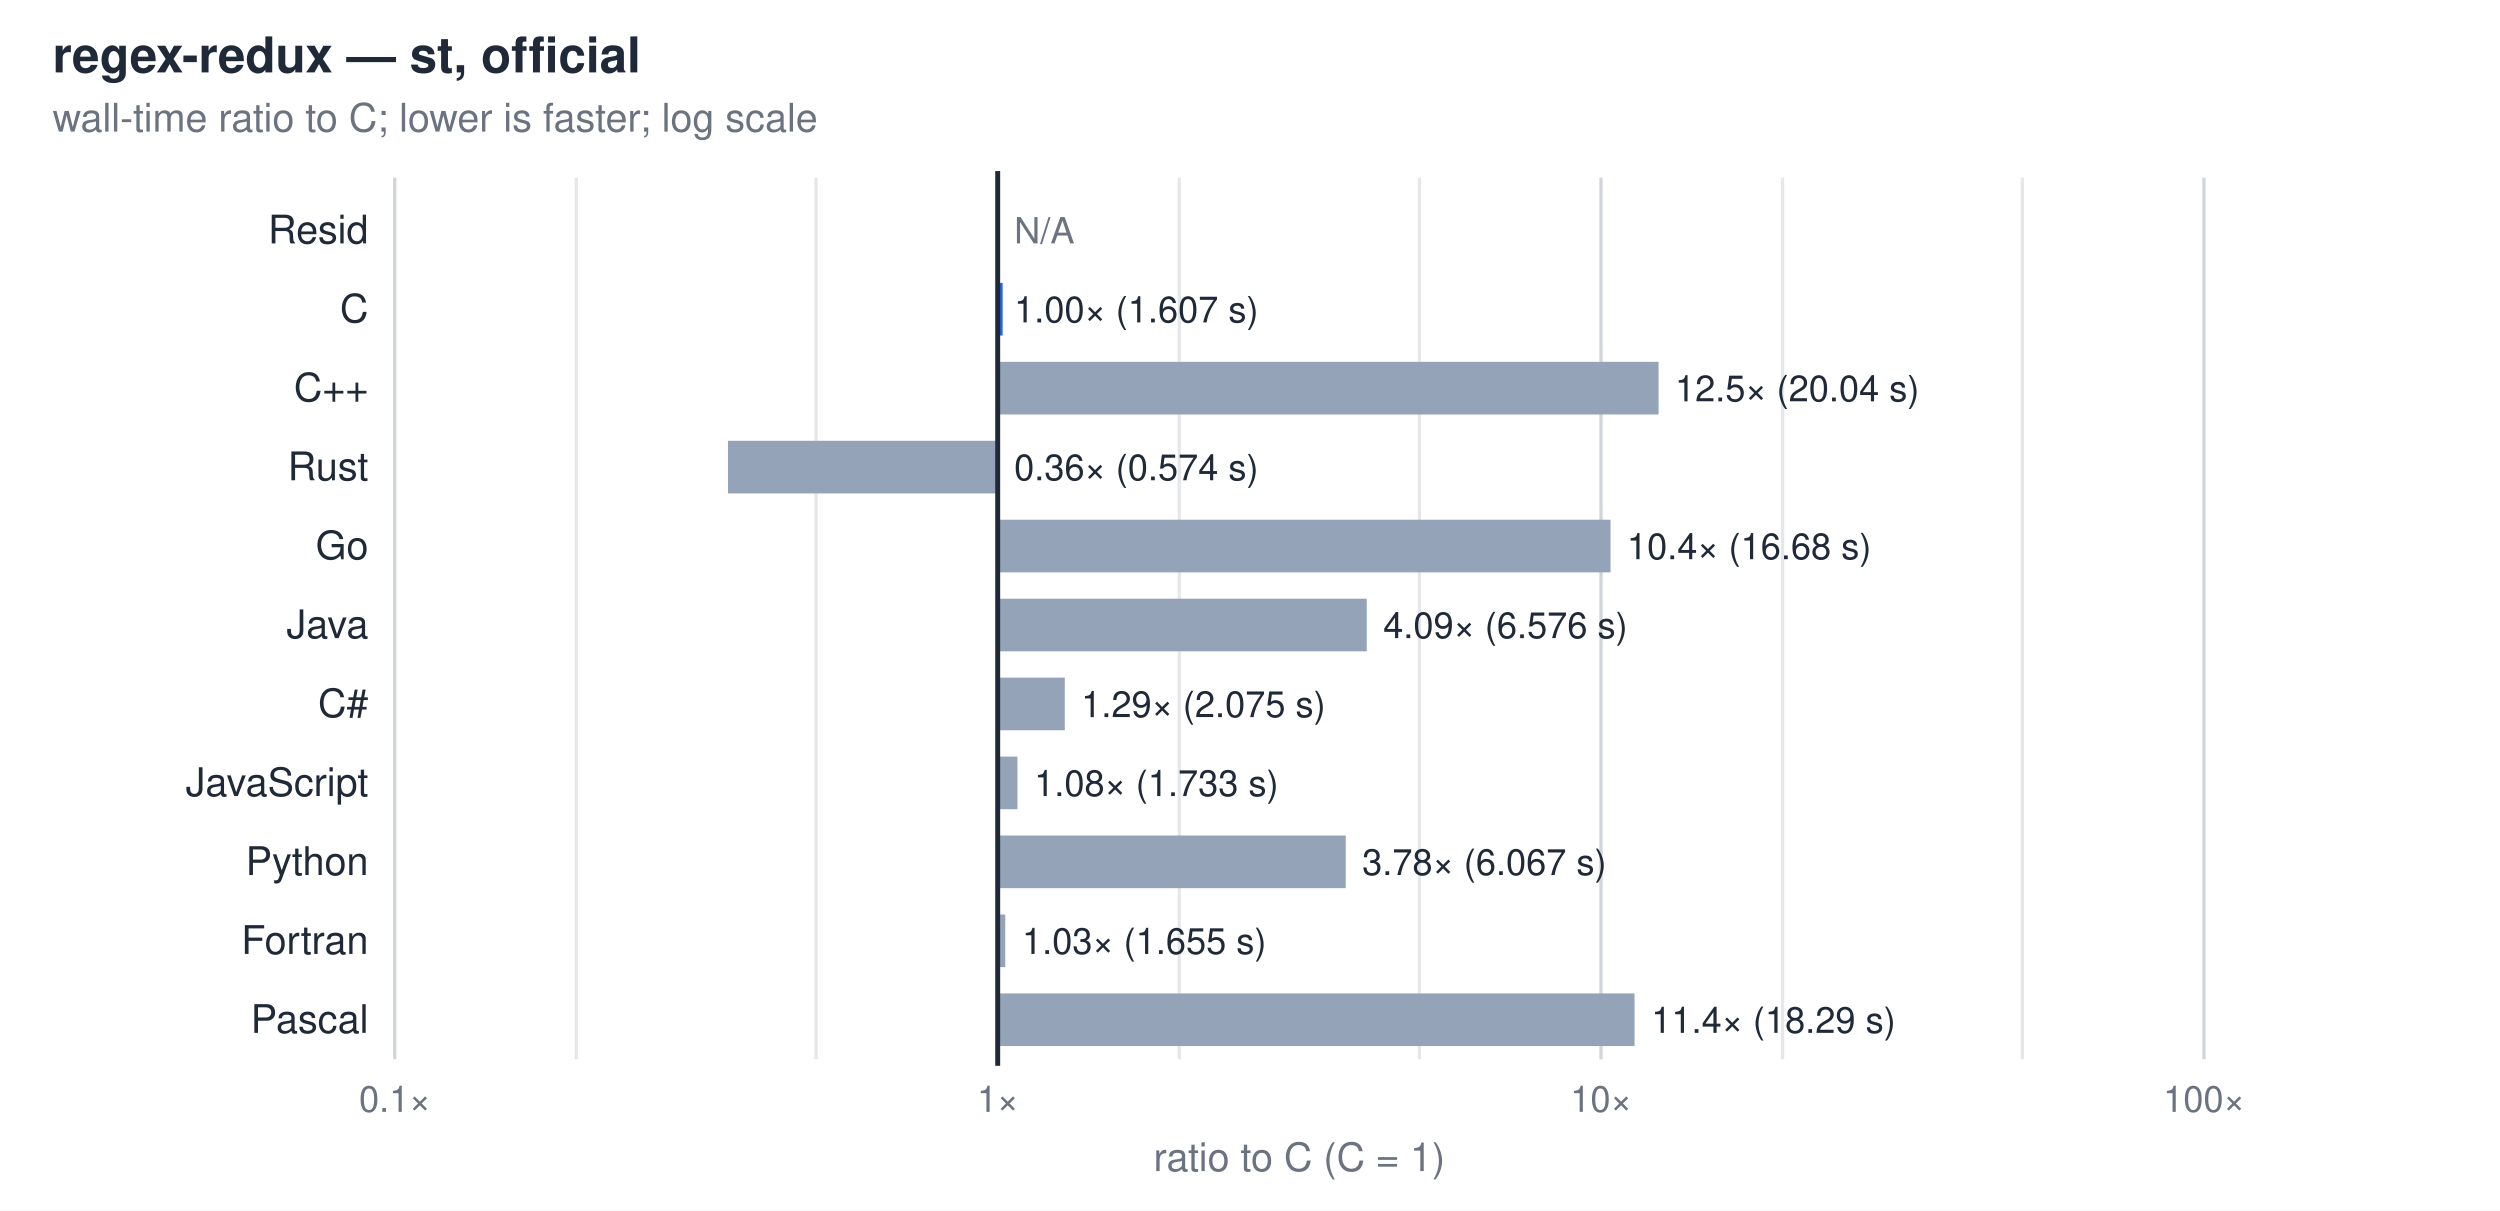
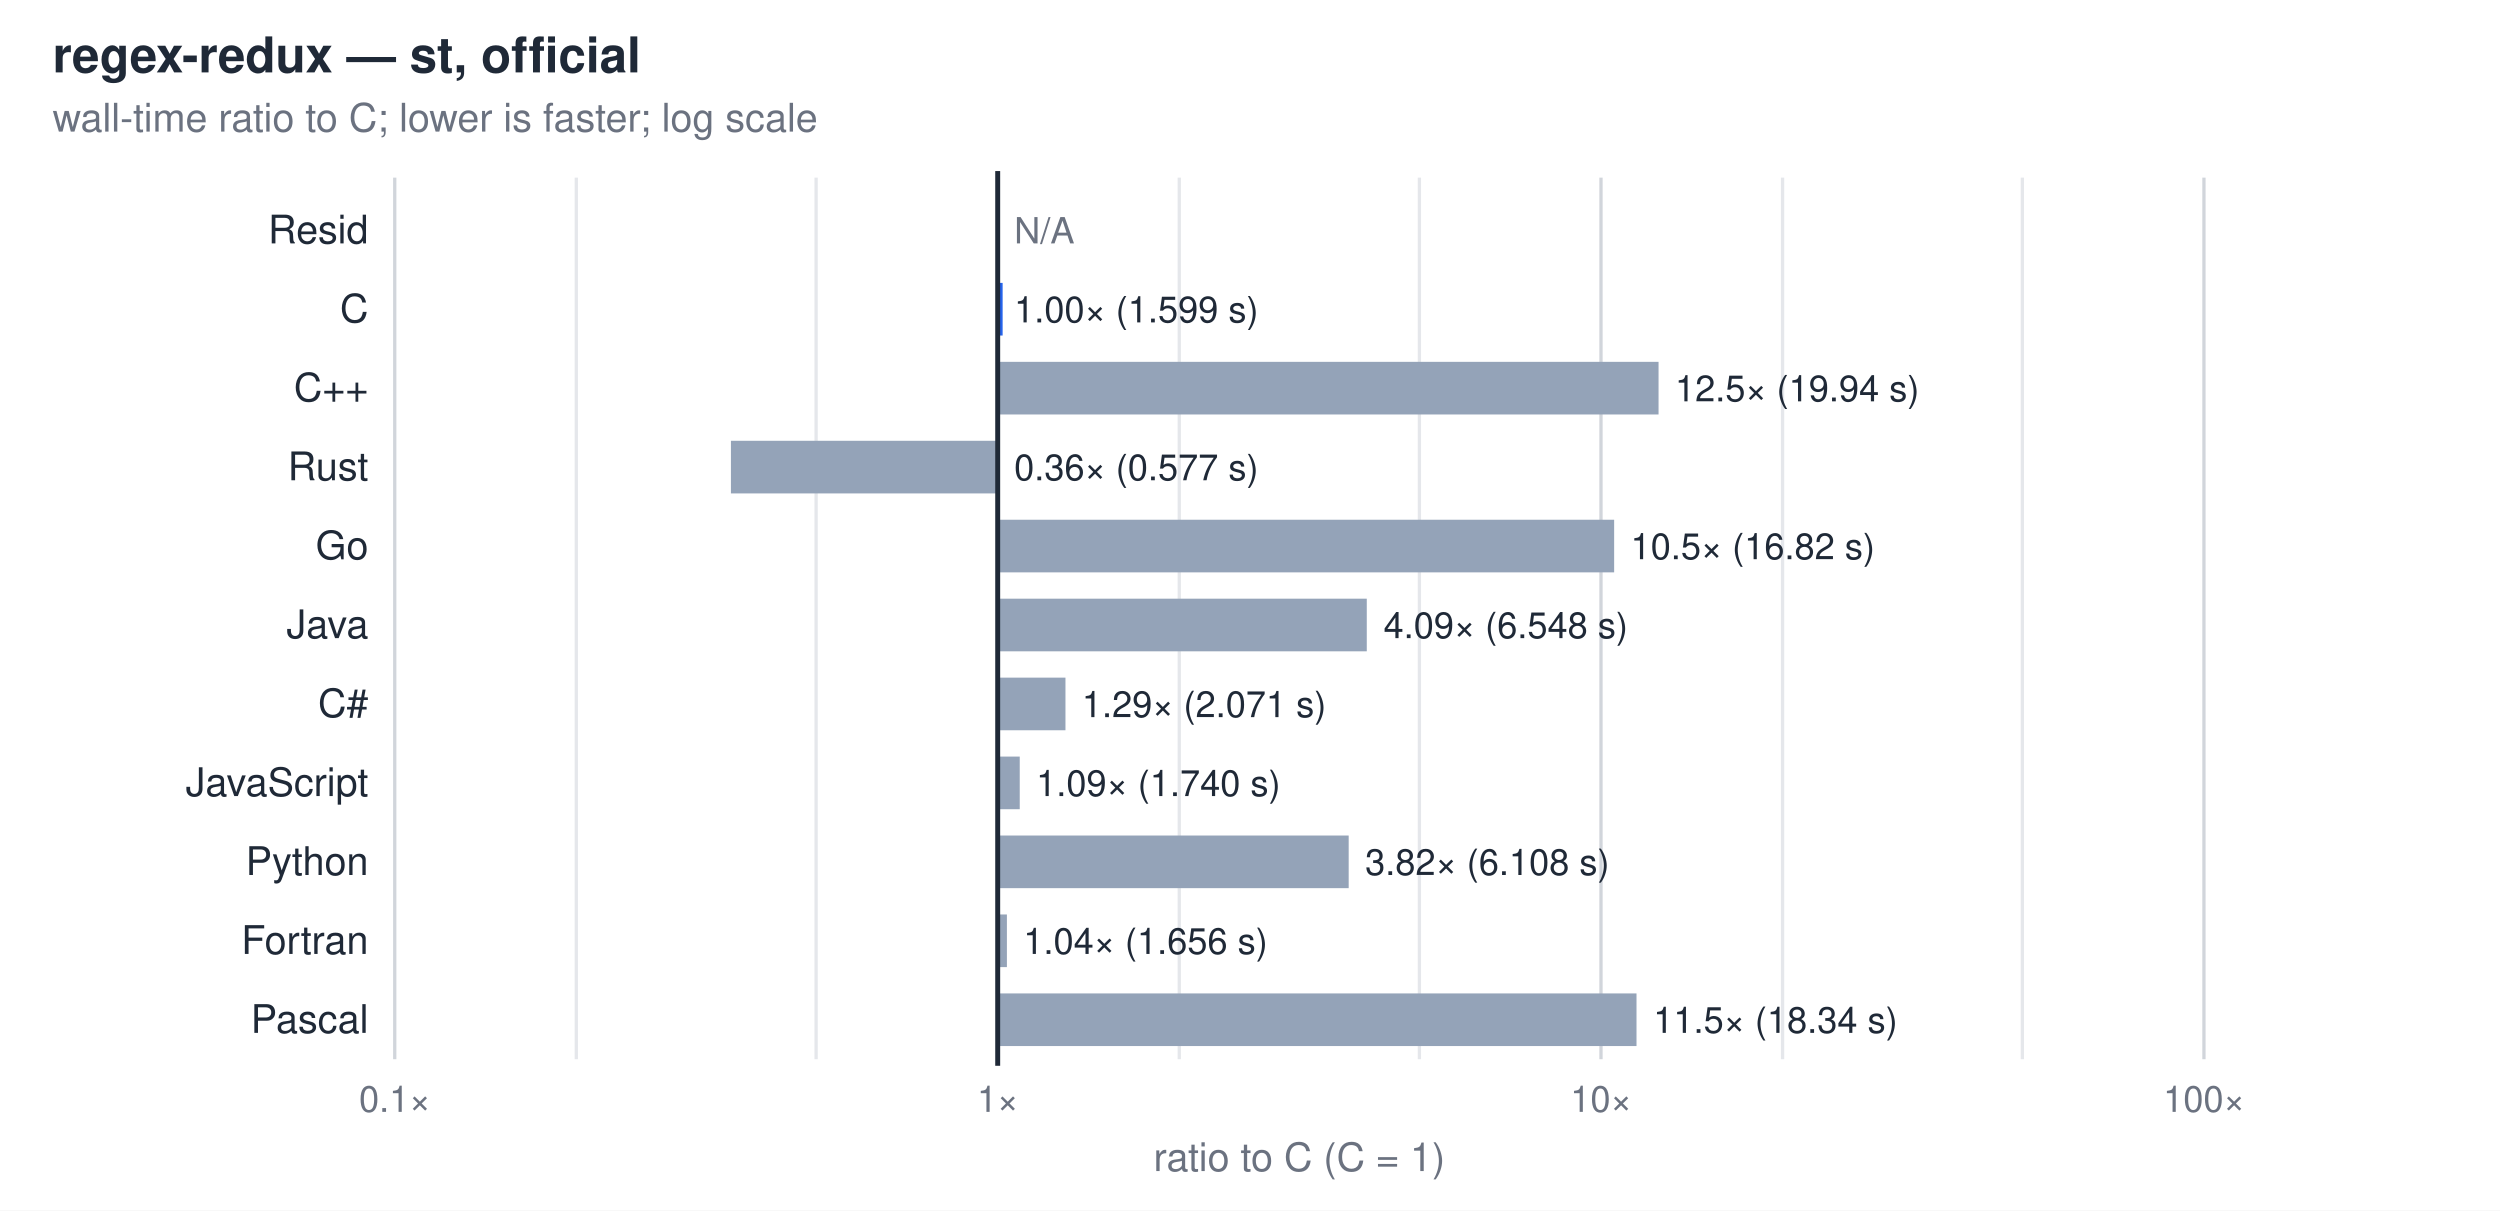
<svg xmlns="http://www.w3.org/2000/svg" width="760" height="368" viewBox="0 0 760 368" font-family="Helvetica, Arial, sans-serif" font-size="12">
  <rect x="0" y="0" width="760" height="368" fill="#ffffff" />
  <text x="16" y="22" font-size="15" font-weight="bold" fill="#1f2937">regex-redux — st, official</text>
  <text x="16" y="40" fill="#6b7280">wall-time ratio to C; lower is faster; log scale</text>
  <line x1="120.0" y1="54" x2="120.0" y2="322" stroke="#d1d5db" stroke-width="1" />
  <text x="120.0" y="338" text-anchor="middle" fill="#6b7280" font-size="11">0.1×</text>
  <line x1="175.2" y1="54" x2="175.2" y2="322" stroke="#e5e7eb" stroke-width="1" />
  <line x1="248.1" y1="54" x2="248.1" y2="322" stroke="#e5e7eb" stroke-width="1" />
  <line x1="303.3" y1="54" x2="303.3" y2="322" stroke="#d1d5db" stroke-width="1" />
  <text x="303.3" y="338" text-anchor="middle" fill="#6b7280" font-size="11">1×</text>
  <line x1="358.5" y1="54" x2="358.5" y2="322" stroke="#e5e7eb" stroke-width="1" />
  <line x1="431.5" y1="54" x2="431.5" y2="322" stroke="#e5e7eb" stroke-width="1" />
  <line x1="486.7" y1="54" x2="486.7" y2="322" stroke="#d1d5db" stroke-width="1" />
  <text x="486.7" y="338" text-anchor="middle" fill="#6b7280" font-size="11">10×</text>
  <line x1="541.9" y1="54" x2="541.9" y2="322" stroke="#e5e7eb" stroke-width="1" />
  <line x1="614.8" y1="54" x2="614.8" y2="322" stroke="#e5e7eb" stroke-width="1" />
  <line x1="670.0" y1="54" x2="670.0" y2="322" stroke="#d1d5db" stroke-width="1" />
  <text x="670.0" y="338" text-anchor="middle" fill="#6b7280" font-size="11">100×</text>
  <text x="112" y="74.0" text-anchor="end" fill="#1f2937">Resid</text>
  <text x="308.3" y="74.0" fill="#6b7280" font-size="11">N/A</text>
  <text x="112" y="98.0" text-anchor="end" fill="#1f2937">C</text>
  <rect x="303.3" y="86" width="1.5" height="16" fill="#2563eb" />
-   <text x="308.3" y="98.0" fill="#1f2937" font-size="11">1.00×  (1.607 s)</text>
+   <text x="308.3" y="98.0" fill="#1f2937" font-size="11">1.00×  (1.599 s)</text>
  <text x="112" y="122.0" text-anchor="end" fill="#1f2937">C++</text>
  <rect x="303.3" y="110" width="200.9" height="16" fill="#94a3b8" />
-   <text x="509.2" y="122.0" fill="#1f2937" font-size="11">12.5×  (20.04 s)</text>
+   <text x="509.2" y="122.0" fill="#1f2937" font-size="11">12.5×  (19.94 s)</text>
  <text x="112" y="146.0" text-anchor="end" fill="#1f2937">Rust</text>
-   <rect x="221.3" y="134" width="82.0" height="16" fill="#94a3b8" />
-   <text x="308.3" y="146.0" fill="#1f2937" font-size="11">0.36×  (0.574 s)</text>
+   <rect x="222.2" y="134" width="81.2" height="16" fill="#94a3b8" />
+   <text x="308.3" y="146.0" fill="#1f2937" font-size="11">0.36×  (0.577 s)</text>
  <text x="112" y="170.0" text-anchor="end" fill="#1f2937">Go</text>
-   <rect x="303.3" y="158" width="186.3" height="16" fill="#94a3b8" />
-   <text x="494.6" y="170.0" fill="#1f2937" font-size="11">10.4×  (16.68 s)</text>
+   <rect x="303.3" y="158" width="187.4" height="16" fill="#94a3b8" />
+   <text x="495.7" y="170.0" fill="#1f2937" font-size="11">10.5×  (16.82 s)</text>
  <text x="112" y="194.0" text-anchor="end" fill="#1f2937">Java</text>
  <rect x="303.3" y="182" width="112.2" height="16" fill="#94a3b8" />
-   <text x="420.5" y="194.0" fill="#1f2937" font-size="11">4.09×  (6.576 s)</text>
+   <text x="420.6" y="194.0" fill="#1f2937" font-size="11">4.09×  (6.548 s)</text>
  <text x="112" y="218.0" text-anchor="end" fill="#1f2937">C#</text>
-   <rect x="303.3" y="206" width="20.4" height="16" fill="#94a3b8" />
-   <text x="328.7" y="218.0" fill="#1f2937" font-size="11">1.29×  (2.075 s)</text>
+   <rect x="303.3" y="206" width="20.6" height="16" fill="#94a3b8" />
+   <text x="328.9" y="218.0" fill="#1f2937" font-size="11">1.29×  (2.071 s)</text>
  <text x="112" y="242.0" text-anchor="end" fill="#1f2937">JavaScript</text>
-   <rect x="303.3" y="230" width="6.0" height="16" fill="#94a3b8" />
-   <text x="314.4" y="242.0" fill="#1f2937" font-size="11">1.08×  (1.733 s)</text>
+   <rect x="303.3" y="230" width="6.7" height="16" fill="#94a3b8" />
+   <text x="315.0" y="242.0" fill="#1f2937" font-size="11">1.09×  (1.740 s)</text>
  <text x="112" y="266.0" text-anchor="end" fill="#1f2937">Python</text>
-   <rect x="303.3" y="254" width="105.8" height="16" fill="#94a3b8" />
-   <text x="414.1" y="266.0" fill="#1f2937" font-size="11">3.78×  (6.067 s)</text>
+   <rect x="303.3" y="254" width="106.7" height="16" fill="#94a3b8" />
+   <text x="415.0" y="266.0" fill="#1f2937" font-size="11">3.82×  (6.108 s)</text>
  <text x="112" y="290.0" text-anchor="end" fill="#1f2937">Fortran</text>
-   <rect x="303.3" y="278" width="2.3" height="16" fill="#94a3b8" />
-   <text x="310.7" y="290.0" fill="#1f2937" font-size="11">1.03×  (1.655 s)</text>
+   <rect x="303.3" y="278" width="2.8" height="16" fill="#94a3b8" />
+   <text x="311.1" y="290.0" fill="#1f2937" font-size="11">1.04×  (1.656 s)</text>
  <text x="112" y="314.0" text-anchor="end" fill="#1f2937">Pascal</text>
-   <rect x="303.3" y="302" width="193.6" height="16" fill="#94a3b8" />
-   <text x="502.0" y="314.0" fill="#1f2937" font-size="11">11.4×  (18.29 s)</text>
+   <rect x="303.3" y="302" width="194.2" height="16" fill="#94a3b8" />
+   <text x="502.6" y="314.0" fill="#1f2937" font-size="11">11.5×  (18.34 s)</text>
  <line x1="303.3" y1="52" x2="303.3" y2="324" stroke="#1f2937" stroke-width="1.5" />
  <text x="395.0" y="356" text-anchor="middle" fill="#6b7280">ratio to C (C = 1)</text>
</svg>
